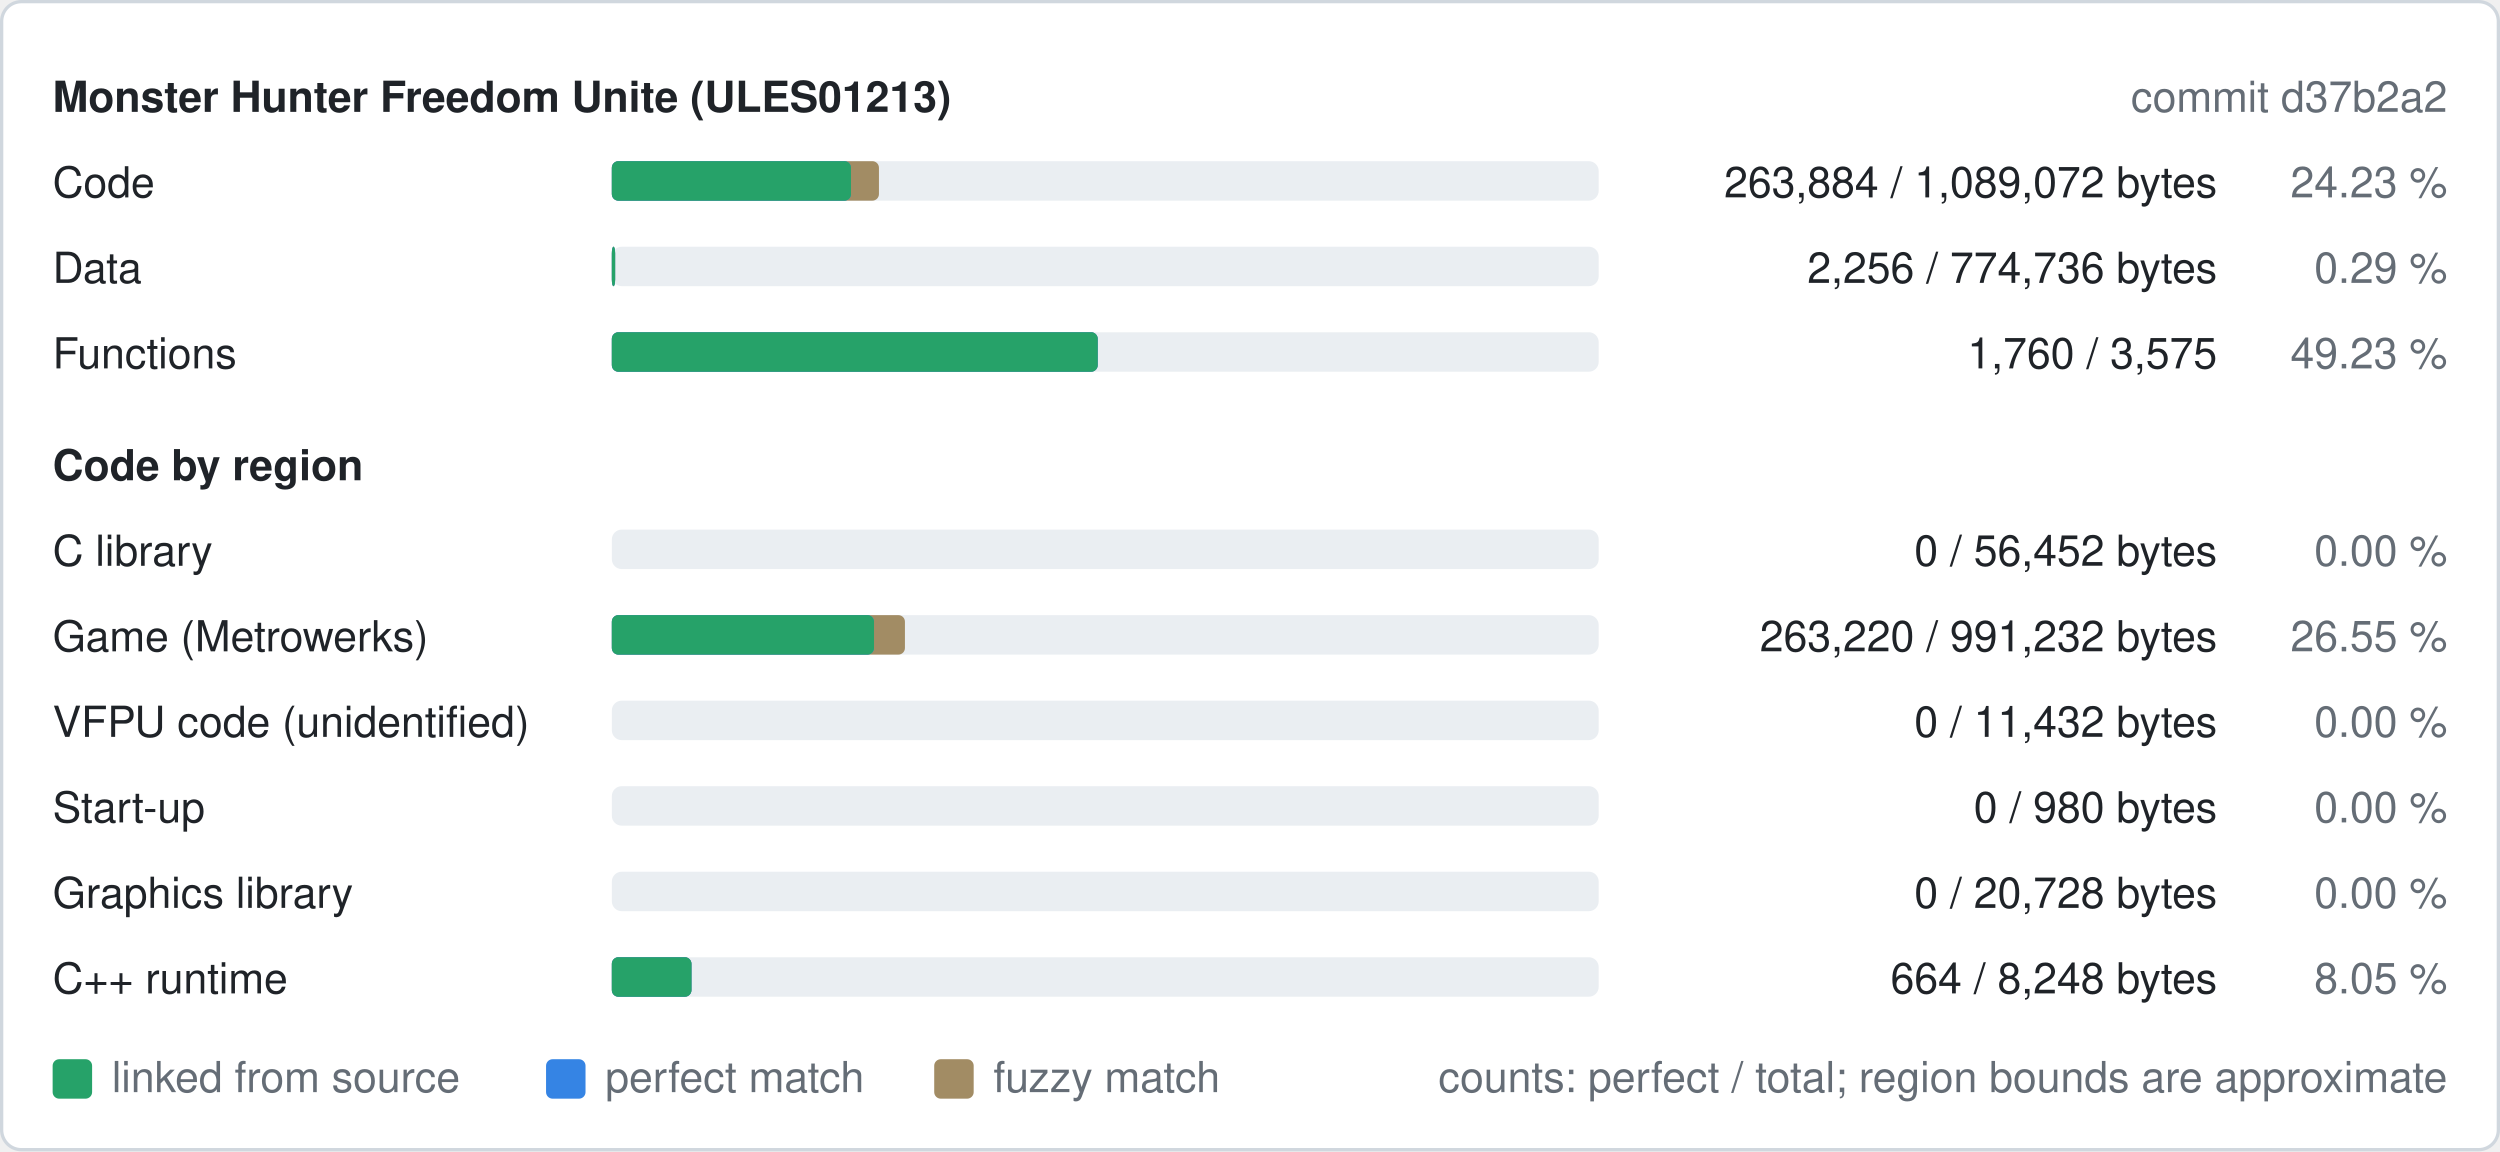
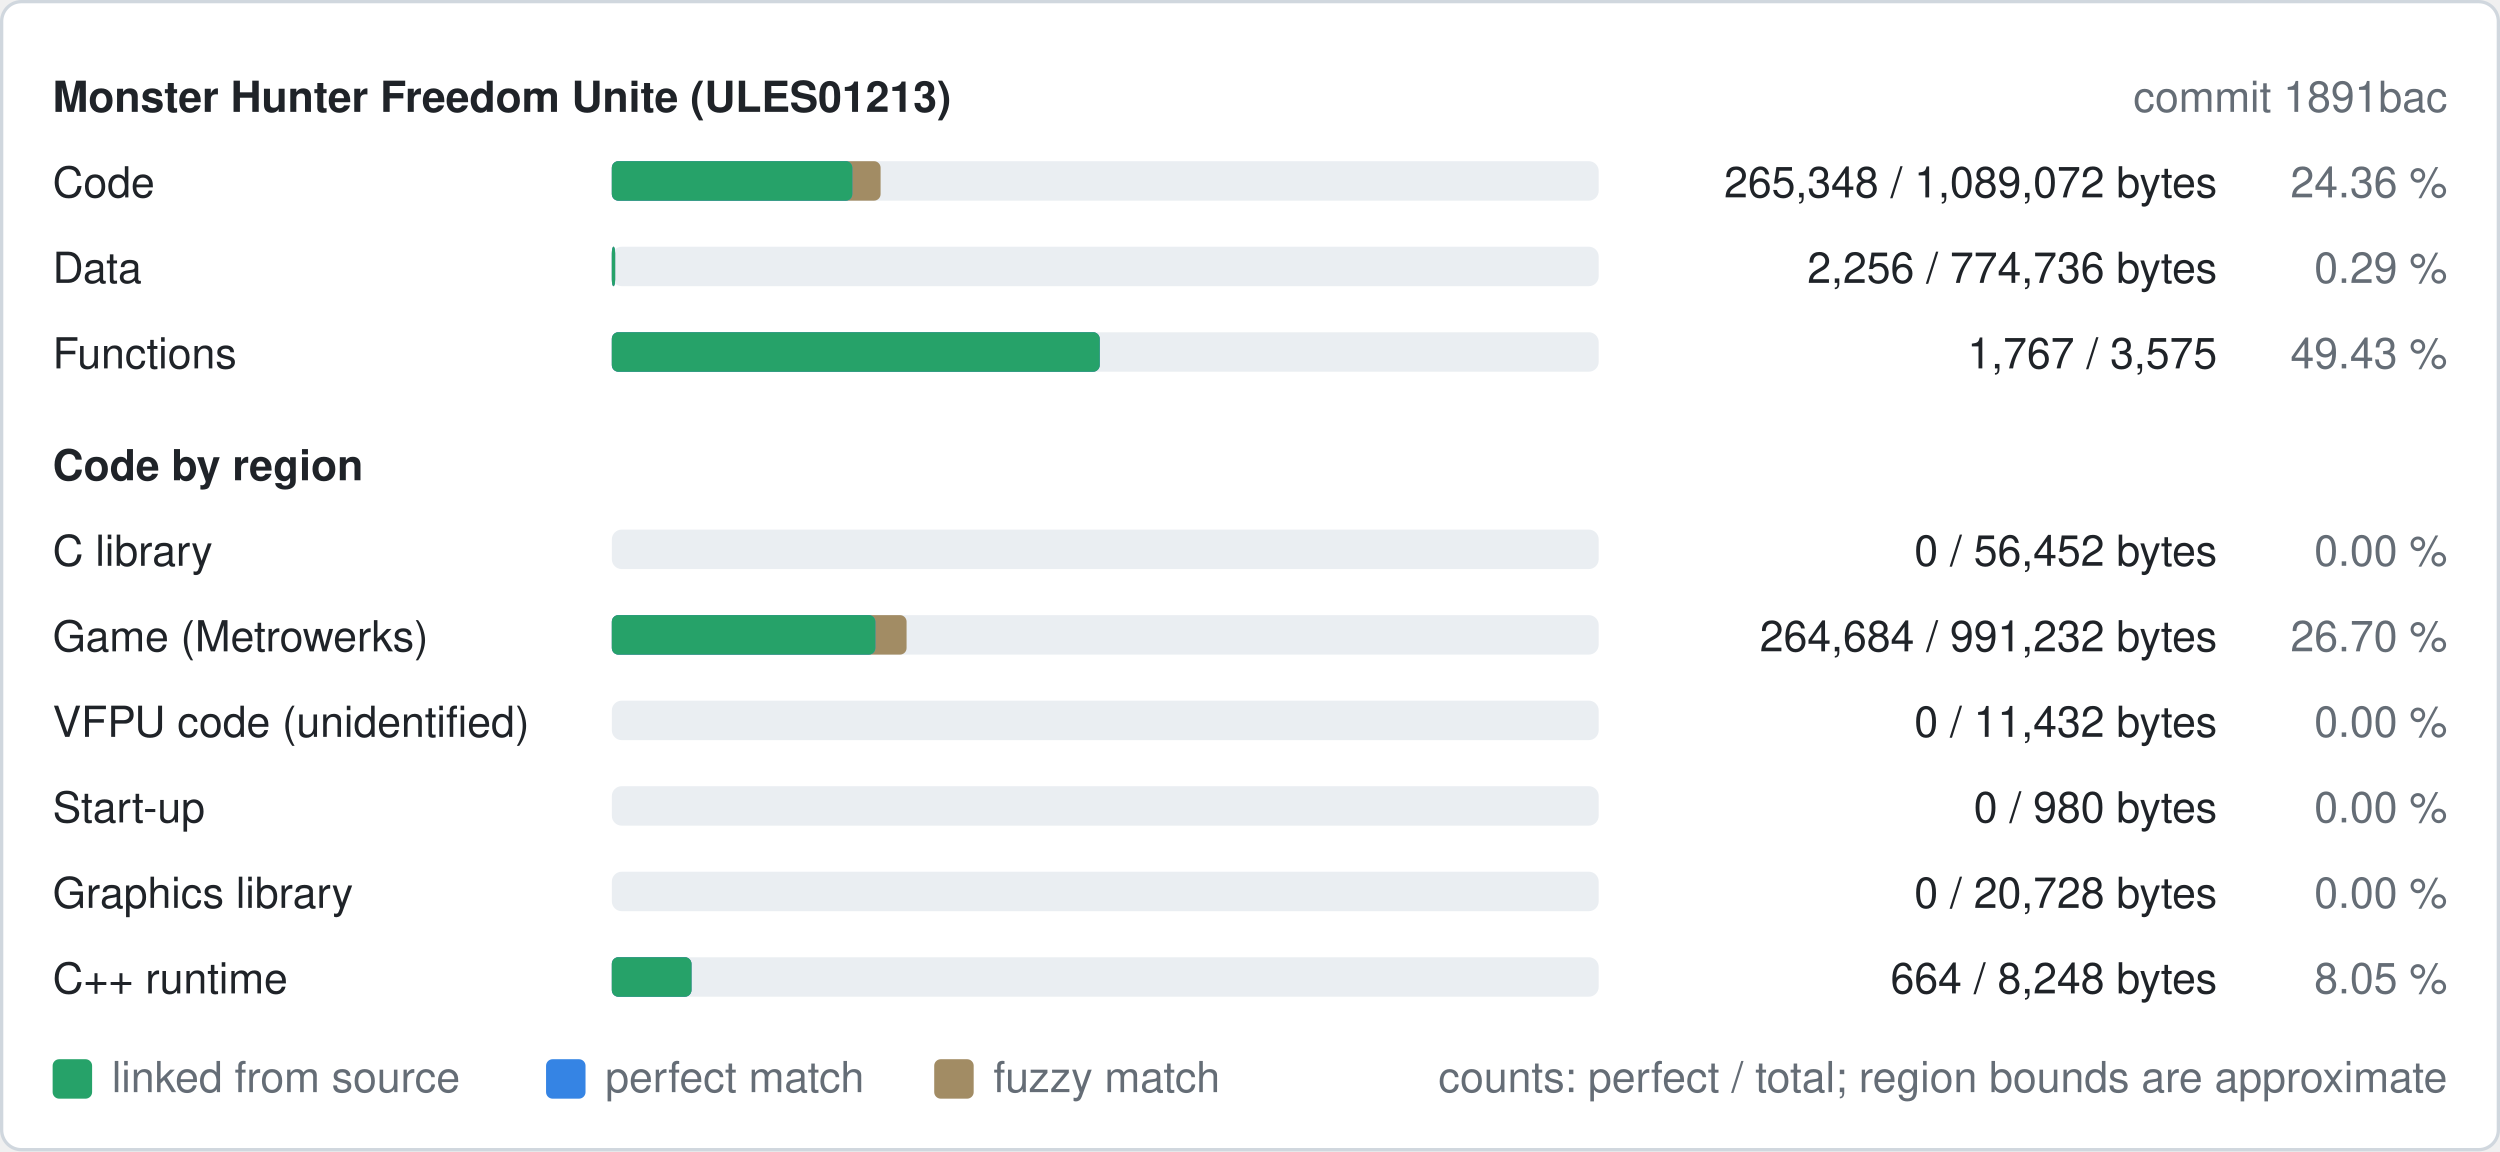
<svg xmlns="http://www.w3.org/2000/svg" width="760" height="350" viewBox="0 0 760 350" role="img" aria-label="Decompilation progress of ULES01213">
  <style>
text{font-family:-apple-system,BlinkMacSystemFont,"Segoe UI",Helvetica,Arial,sans-serif;font-size:13px}
.b{font-weight:600}
.bg{fill:#ffffff;stroke:#d0d7de}.t{fill:#1f2328}.m{fill:#656d76}.track{fill:#eaeef2}.fuzzy{fill:#a28c64}.perfect{fill:#3584e4}.linked{fill:#26a269}
@media (prefers-color-scheme: dark){.bg{fill:#0d1117;stroke:#30363d}.t{fill:#e6edf3}.m{fill:#8d96a0}.track{fill:#21262d}.fuzzy{fill:#a28c64}.perfect{fill:#3584e4}.linked{fill:#2ec27e}}
</style>
  <rect class="bg" x="0.5" y="0.5" width="759" height="349" rx="6" />
  <text class="t b" x="16" y="34">Monster Hunter Freedom Unite (ULES01213)</text>
-   <text class="m" x="744" y="34" text-anchor="end">commit d37b2a2</text>
+   <text class="m" x="744" y="34" text-anchor="end">commit 1891bac</text>
  <text class="t" x="16" y="60">Code</text>
  <rect class="track" x="186" y="49" width="300" height="12" rx="3" />
-   <rect class="fuzzy" x="186" y="49" width="81.2" height="12" rx="2" />
-   <rect class="perfect" x="186" y="49" width="72.7" height="12" rx="2" />
-   <rect class="linked" x="186" y="49" width="72.7" height="12" rx="2" />
-   <text class="t" x="674" y="60" text-anchor="end">263,884 / 1,089,072 bytes</text>
-   <text class="m" x="744" y="60" text-anchor="end">24.23 %</text>
+   <rect class="fuzzy" x="186" y="49" width="81.7" height="12" rx="2" />
+   <rect class="perfect" x="186" y="49" width="73.1" height="12" rx="2" />
+   <rect class="linked" x="186" y="49" width="73.1" height="12" rx="2" />
+   <text class="t" x="674" y="60" text-anchor="end">265,348 / 1,089,072 bytes</text>
+   <text class="m" x="744" y="60" text-anchor="end">24.36 %</text>
  <text class="t" x="16" y="86">Data</text>
  <rect class="track" x="186" y="75" width="300" height="12" rx="3" />
  <rect class="fuzzy" x="186" y="75" width="1.0" height="12" rx="2" />
  <rect class="perfect" x="186" y="75" width="1.0" height="12" rx="2" />
  <rect class="linked" x="186" y="75" width="1.0" height="12" rx="2" />
  <text class="t" x="674" y="86" text-anchor="end">2,256 / 774,736 bytes</text>
  <text class="m" x="744" y="86" text-anchor="end">0.29 %</text>
  <text class="t" x="16" y="112">Functions</text>
  <rect class="track" x="186" y="101" width="300" height="12" rx="3" />
-   <rect class="fuzzy" x="186" y="101" width="147.7" height="12" rx="2" />
-   <rect class="perfect" x="186" y="101" width="147.7" height="12" rx="2" />
-   <rect class="linked" x="186" y="101" width="147.7" height="12" rx="2" />
-   <text class="t" x="674" y="112" text-anchor="end">1,760 / 3,575</text>
-   <text class="m" x="744" y="112" text-anchor="end">49.23 %</text>
+   <rect class="fuzzy" x="186" y="101" width="148.3" height="12" rx="2" />
+   <rect class="perfect" x="186" y="101" width="148.3" height="12" rx="2" />
+   <rect class="linked" x="186" y="101" width="148.3" height="12" rx="2" />
+   <text class="t" x="674" y="112" text-anchor="end">1,767 / 3,575</text>
+   <text class="m" x="744" y="112" text-anchor="end">49.43 %</text>
  <text class="t b" x="16" y="146">Code by region</text>
  <text class="t" x="16" y="172">C library</text>
  <rect class="track" x="186" y="161" width="300" height="12" rx="3" />
  <text class="t" x="674" y="172" text-anchor="end">0 / 56,452 bytes</text>
  <text class="m" x="744" y="172" text-anchor="end">0.00 %</text>
  <text class="t" x="16" y="198">Game (Metrowerks)</text>
  <rect class="track" x="186" y="187" width="300" height="12" rx="3" />
-   <rect class="fuzzy" x="186" y="187" width="89.1" height="12" rx="2" />
-   <rect class="perfect" x="186" y="187" width="79.7" height="12" rx="2" />
-   <rect class="linked" x="186" y="187" width="79.7" height="12" rx="2" />
-   <text class="t" x="674" y="198" text-anchor="end">263,220 / 991,232 bytes</text>
-   <text class="m" x="744" y="198" text-anchor="end">26.55 %</text>
+   <rect class="fuzzy" x="186" y="187" width="89.6" height="12" rx="2" />
+   <rect class="perfect" x="186" y="187" width="80.1" height="12" rx="2" />
+   <rect class="linked" x="186" y="187" width="80.1" height="12" rx="2" />
+   <text class="t" x="674" y="198" text-anchor="end">264,684 / 991,232 bytes</text>
+   <text class="m" x="744" y="198" text-anchor="end">26.70 %</text>
  <text class="t" x="16" y="224">VFPU code (unidentified)</text>
  <rect class="track" x="186" y="213" width="300" height="12" rx="3" />
  <text class="t" x="674" y="224" text-anchor="end">0 / 11,432 bytes</text>
  <text class="m" x="744" y="224" text-anchor="end">0.00 %</text>
  <text class="t" x="16" y="250">Start-up</text>
  <rect class="track" x="186" y="239" width="300" height="12" rx="3" />
  <text class="t" x="674" y="250" text-anchor="end">0 / 980 bytes</text>
  <text class="m" x="744" y="250" text-anchor="end">0.00 %</text>
  <text class="t" x="16" y="276">Graphics library</text>
  <rect class="track" x="186" y="265" width="300" height="12" rx="3" />
  <text class="t" x="674" y="276" text-anchor="end">0 / 20,728 bytes</text>
  <text class="m" x="744" y="276" text-anchor="end">0.00 %</text>
  <text class="t" x="16" y="302">C++ runtime</text>
  <rect class="track" x="186" y="291" width="300" height="12" rx="3" />
  <rect class="fuzzy" x="186" y="291" width="24.2" height="12" rx="2" />
  <rect class="perfect" x="186" y="291" width="24.2" height="12" rx="2" />
  <rect class="linked" x="186" y="291" width="24.2" height="12" rx="2" />
  <text class="t" x="674" y="302" text-anchor="end">664 / 8,248 bytes</text>
  <text class="m" x="744" y="302" text-anchor="end">8.05 %</text>
  <rect class="linked" x="16" y="322" width="12" height="12" rx="2" />
  <text class="m" x="34" y="332">linked from source</text>
  <rect class="perfect" x="166" y="322" width="12" height="12" rx="2" />
  <text class="m" x="184" y="332">perfect match</text>
  <rect class="fuzzy" x="284" y="322" width="12" height="12" rx="2" />
  <text class="m" x="302" y="332">fuzzy match</text>
  <text class="m" x="744" y="332" text-anchor="end">counts: perfect / total; region bounds are approximate</text>
</svg>
